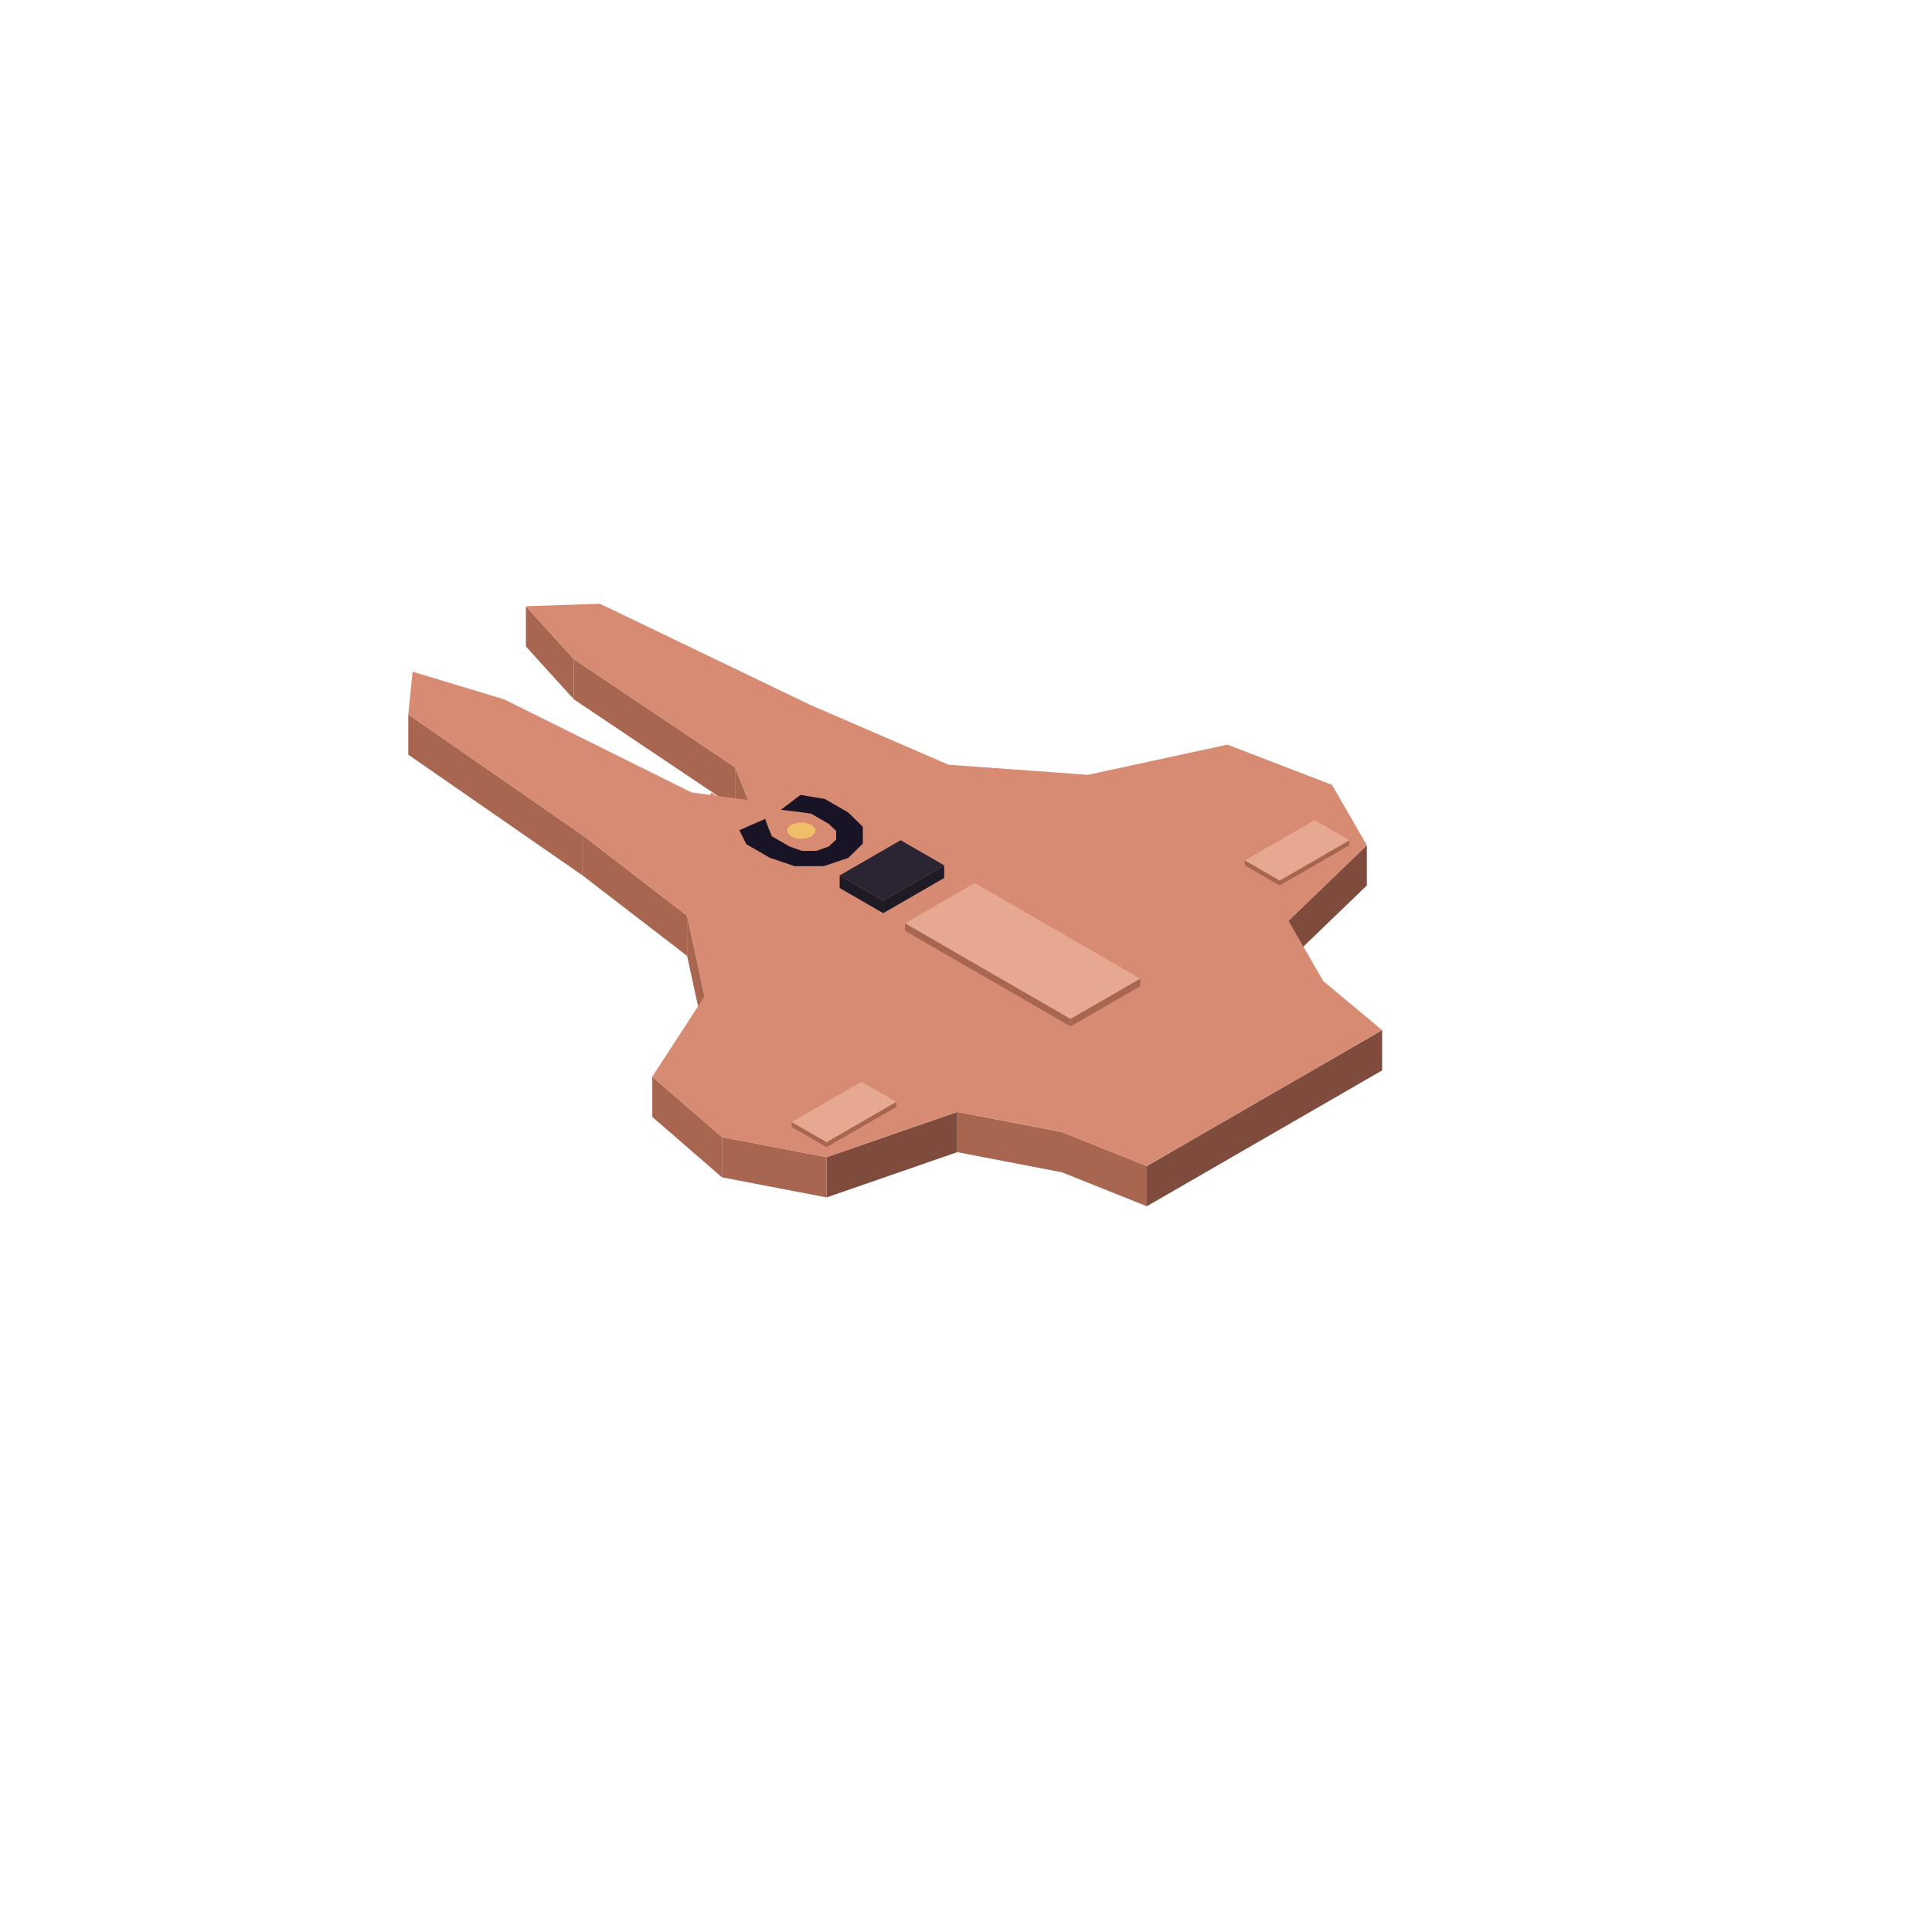
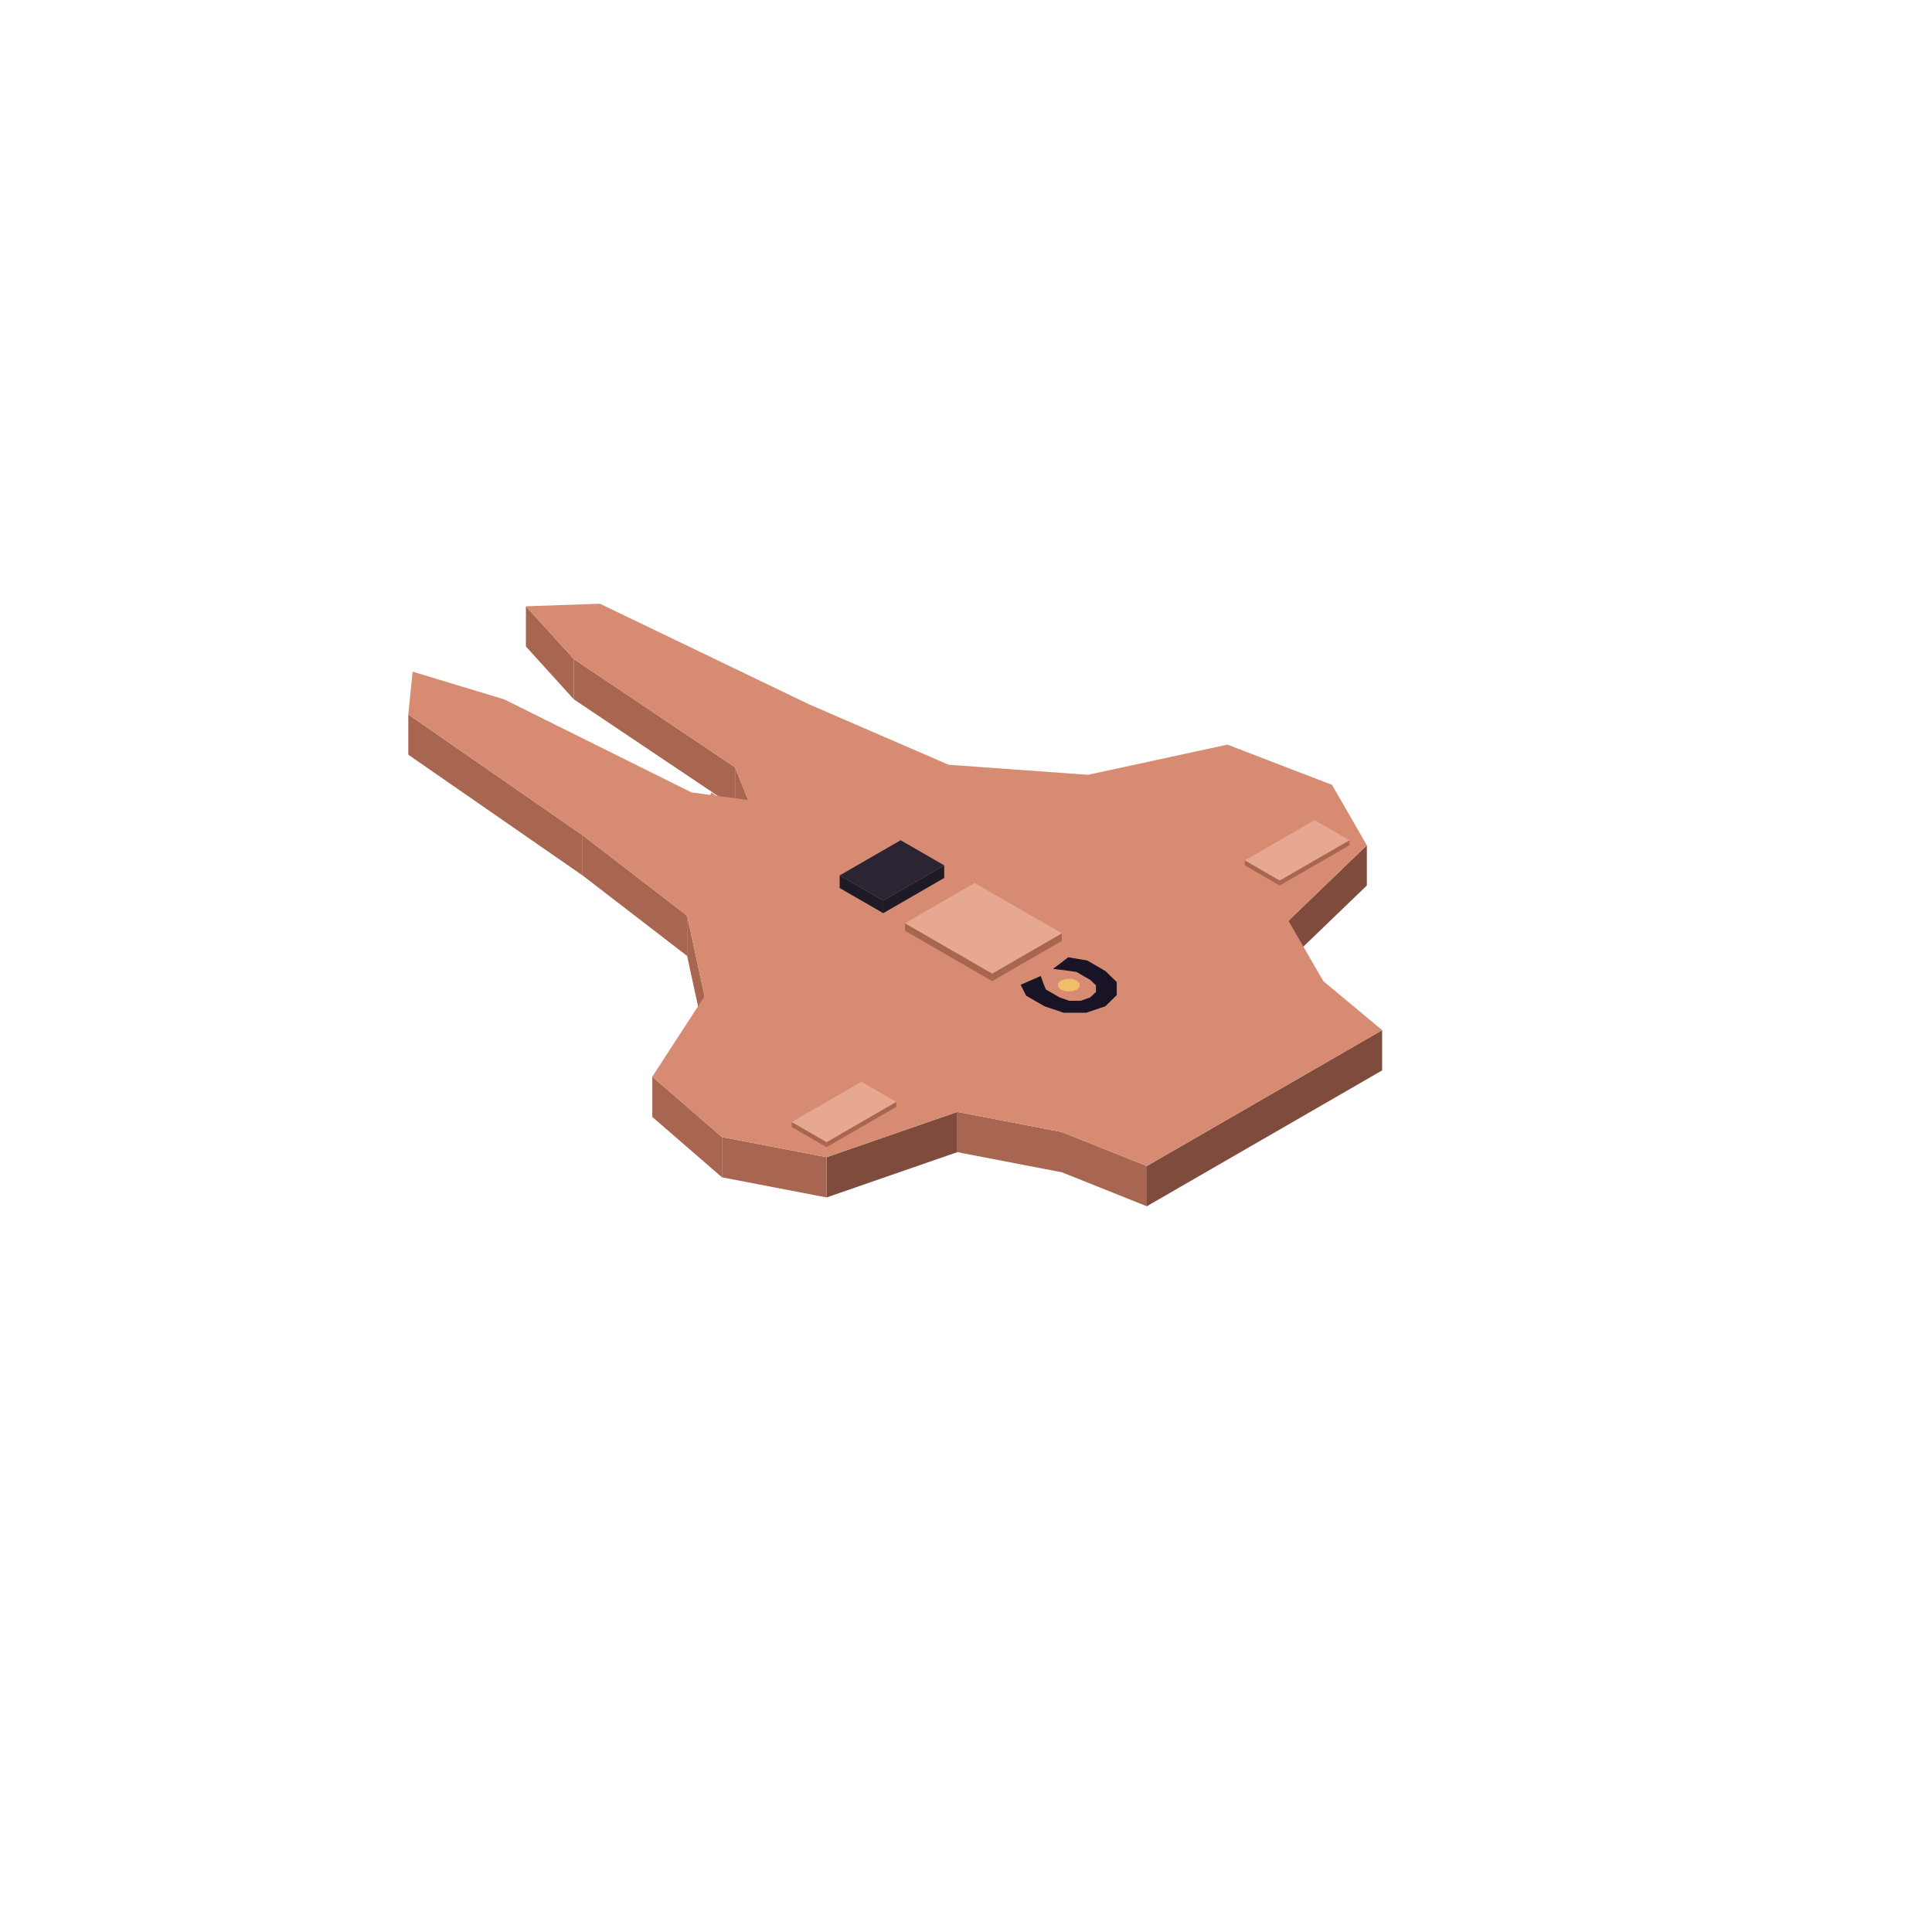
<svg xmlns="http://www.w3.org/2000/svg" width="168" height="168" viewBox="0 0 384 384">
  <polygon fill="#d68b72" points="141.38,157.50 142.50,158.25 141.16,158.06" />
  <polygon fill="#a8654f" points="146.10,152.50 148.70,159.00 148.70,167.00 146.10,160.50" />
  <polygon fill="#a8654f" points="114.06,131.00 146.10,152.50 146.10,160.50 114.06,139.00" />
  <polygon fill="#a8654f" points="104.53,120.50 114.06,131.00 114.06,139.00 104.53,128.50" />
  <polygon fill="#7f4b3d" points="256.09,183.00 271.67,168.00 271.67,176.00 256.09,191.00" />
  <polygon fill="#7f4b3d" points="227.94,231.75 274.71,204.75 274.71,212.75 227.94,239.75" />
  <polygon fill="#a8654f" points="211.05,225.00 227.94,231.75 227.94,239.75 211.05,233.00" />
  <polygon fill="#a8654f" points="190.27,221.00 211.05,225.00 211.05,233.00 190.27,229.00" />
  <polygon fill="#7f4b3d" points="164.29,230.00 190.27,221.00 190.27,229.00 164.29,238.00" />
  <polygon fill="#a8654f" points="143.50,226.00 164.29,230.00 164.29,238.00 143.50,234.00" />
  <polygon fill="#a8654f" points="129.65,214.00 143.50,226.00 143.50,234.00 129.65,222.00" />
  <polygon fill="#a8654f" points="136.57,182.00 140.04,198.00 140.04,206.00 136.57,190.00" />
  <polygon fill="#a8654f" points="115.79,166.00 136.57,182.00 136.57,190.00 115.79,174.00" />
  <polygon fill="#a8654f" points="81.15,142.00 115.79,166.00 115.79,174.00 81.15,150.00" />
  <polygon fill="#d68b72" points="148.70,159.00 146.10,152.50 114.06,131.00 104.53,120.50 119.25,120.00 160.82,140.00 188.54,152.00 216.25,154.00 243.96,148.00 264.75,156.00 271.67,168.00 256.09,183.00 263.01,195.00 274.71,204.75 227.94,231.75 211.05,225.00 190.27,221.00 164.29,230.00 143.50,226.00 129.65,214.00 140.04,198.00 136.57,182.00 115.79,166.00 81.15,142.00 82.01,133.50 100.20,139.00 137.44,157.50 148.70,159.00" />
-   <polygon fill="#f0bd68" points="161.29,163.93 162.03,164.67 162.03,165.53 161.29,166.27 160.01,166.70 158.52,166.70 157.24,166.27 156.50,165.53 156.50,164.67 157.24,163.93 158.52,163.50 160.01,163.50" />
-   <polygon fill="#181425" points="163.71,172.16 157.94,172.16 153.03,170.50 148.35,167.80 146.95,165.01 152.09,162.76 152.72,164.56 153.42,166.22 156.93,168.25 159.34,169.11 162.30,169.11 164.72,168.25 166.20,166.86 166.20,165.15 164.72,163.75 161.21,161.72 158.33,161.32 155.21,160.96 159.11,157.99 163.94,158.80 168.62,161.50 171.50,164.34 171.50,167.66 168.62,170.50" />
+   <polygon fill="#f0bd68" points="214.01,194.89 214.59,195.47 214.59,196.13 214.01,196.71 213.02,197.04 211.86,197.04 210.86,196.71 210.29,196.13 210.29,195.47 210.86,194.89 211.86,194.56 213.02,194.56" />
+   <polygon fill="#181425" points="215.89,201.29 211.41,201.29 207.59,200.00 203.95,197.90 202.86,195.73 206.86,193.98 207.35,195.38 207.89,196.68 210.62,198.25 212.50,198.91 214.80,198.91 216.68,198.25 217.83,197.16 217.83,195.84 216.68,194.75 213.95,193.18 211.71,192.86 209.29,192.58 212.32,190.27 216.08,190.90 219.71,193.00 221.96,195.20 221.96,197.79 219.71,200.00" />
  <polygon fill="#a8654f" points="254.35,175.00 268.21,167.00 268.21,168.00 254.35,176.00" />
  <polygon fill="#a8654f" points="247.43,171.00 254.35,175.00 254.35,176.00 247.43,172.00" />
  <polygon fill="#e6a890" points="247.43,171.00 261.28,163.00 268.21,167.00 254.35,175.00" />
  <polygon fill="#1e1a26" points="175.55,179.00 187.67,172.00 187.67,174.50 175.55,181.50" />
  <polygon fill="#1e1a26" points="166.89,174.00 175.55,179.00 175.55,181.50 166.89,176.50" />
  <polygon fill="#2a2433" points="166.89,174.00 179.01,167.00 187.67,172.00 175.55,179.00" />
-   <polygon fill="#a8654f" points="212.78,202.50 226.64,194.50 226.64,196.00 212.78,204.00" />
-   <polygon fill="#a8654f" points="179.88,183.50 212.78,202.50 212.78,204.00 179.88,185.00" />
-   <polygon fill="#e6a890" points="179.88,183.50 193.73,175.50 226.64,194.50 212.78,202.50" />
+   <polygon fill="#a8654f" points="197.20,193.50 211.05,185.50 211.05,187.00 197.20,195.00" />
+   <polygon fill="#a8654f" points="179.88,183.50 197.20,193.50 197.20,195.00 179.88,185.00" />
+   <polygon fill="#e6a890" points="179.88,183.50 193.73,175.50 211.05,185.50 197.20,193.50" />
  <polygon fill="#a8654f" points="164.29,227.00 178.14,219.00 178.14,220.00 164.29,228.00" />
  <polygon fill="#a8654f" points="157.36,223.00 164.29,227.00 164.29,228.00 157.36,224.00" />
  <polygon fill="#e6a890" points="157.36,223.00 171.22,215.00 178.14,219.00 164.29,227.00" />
</svg>
